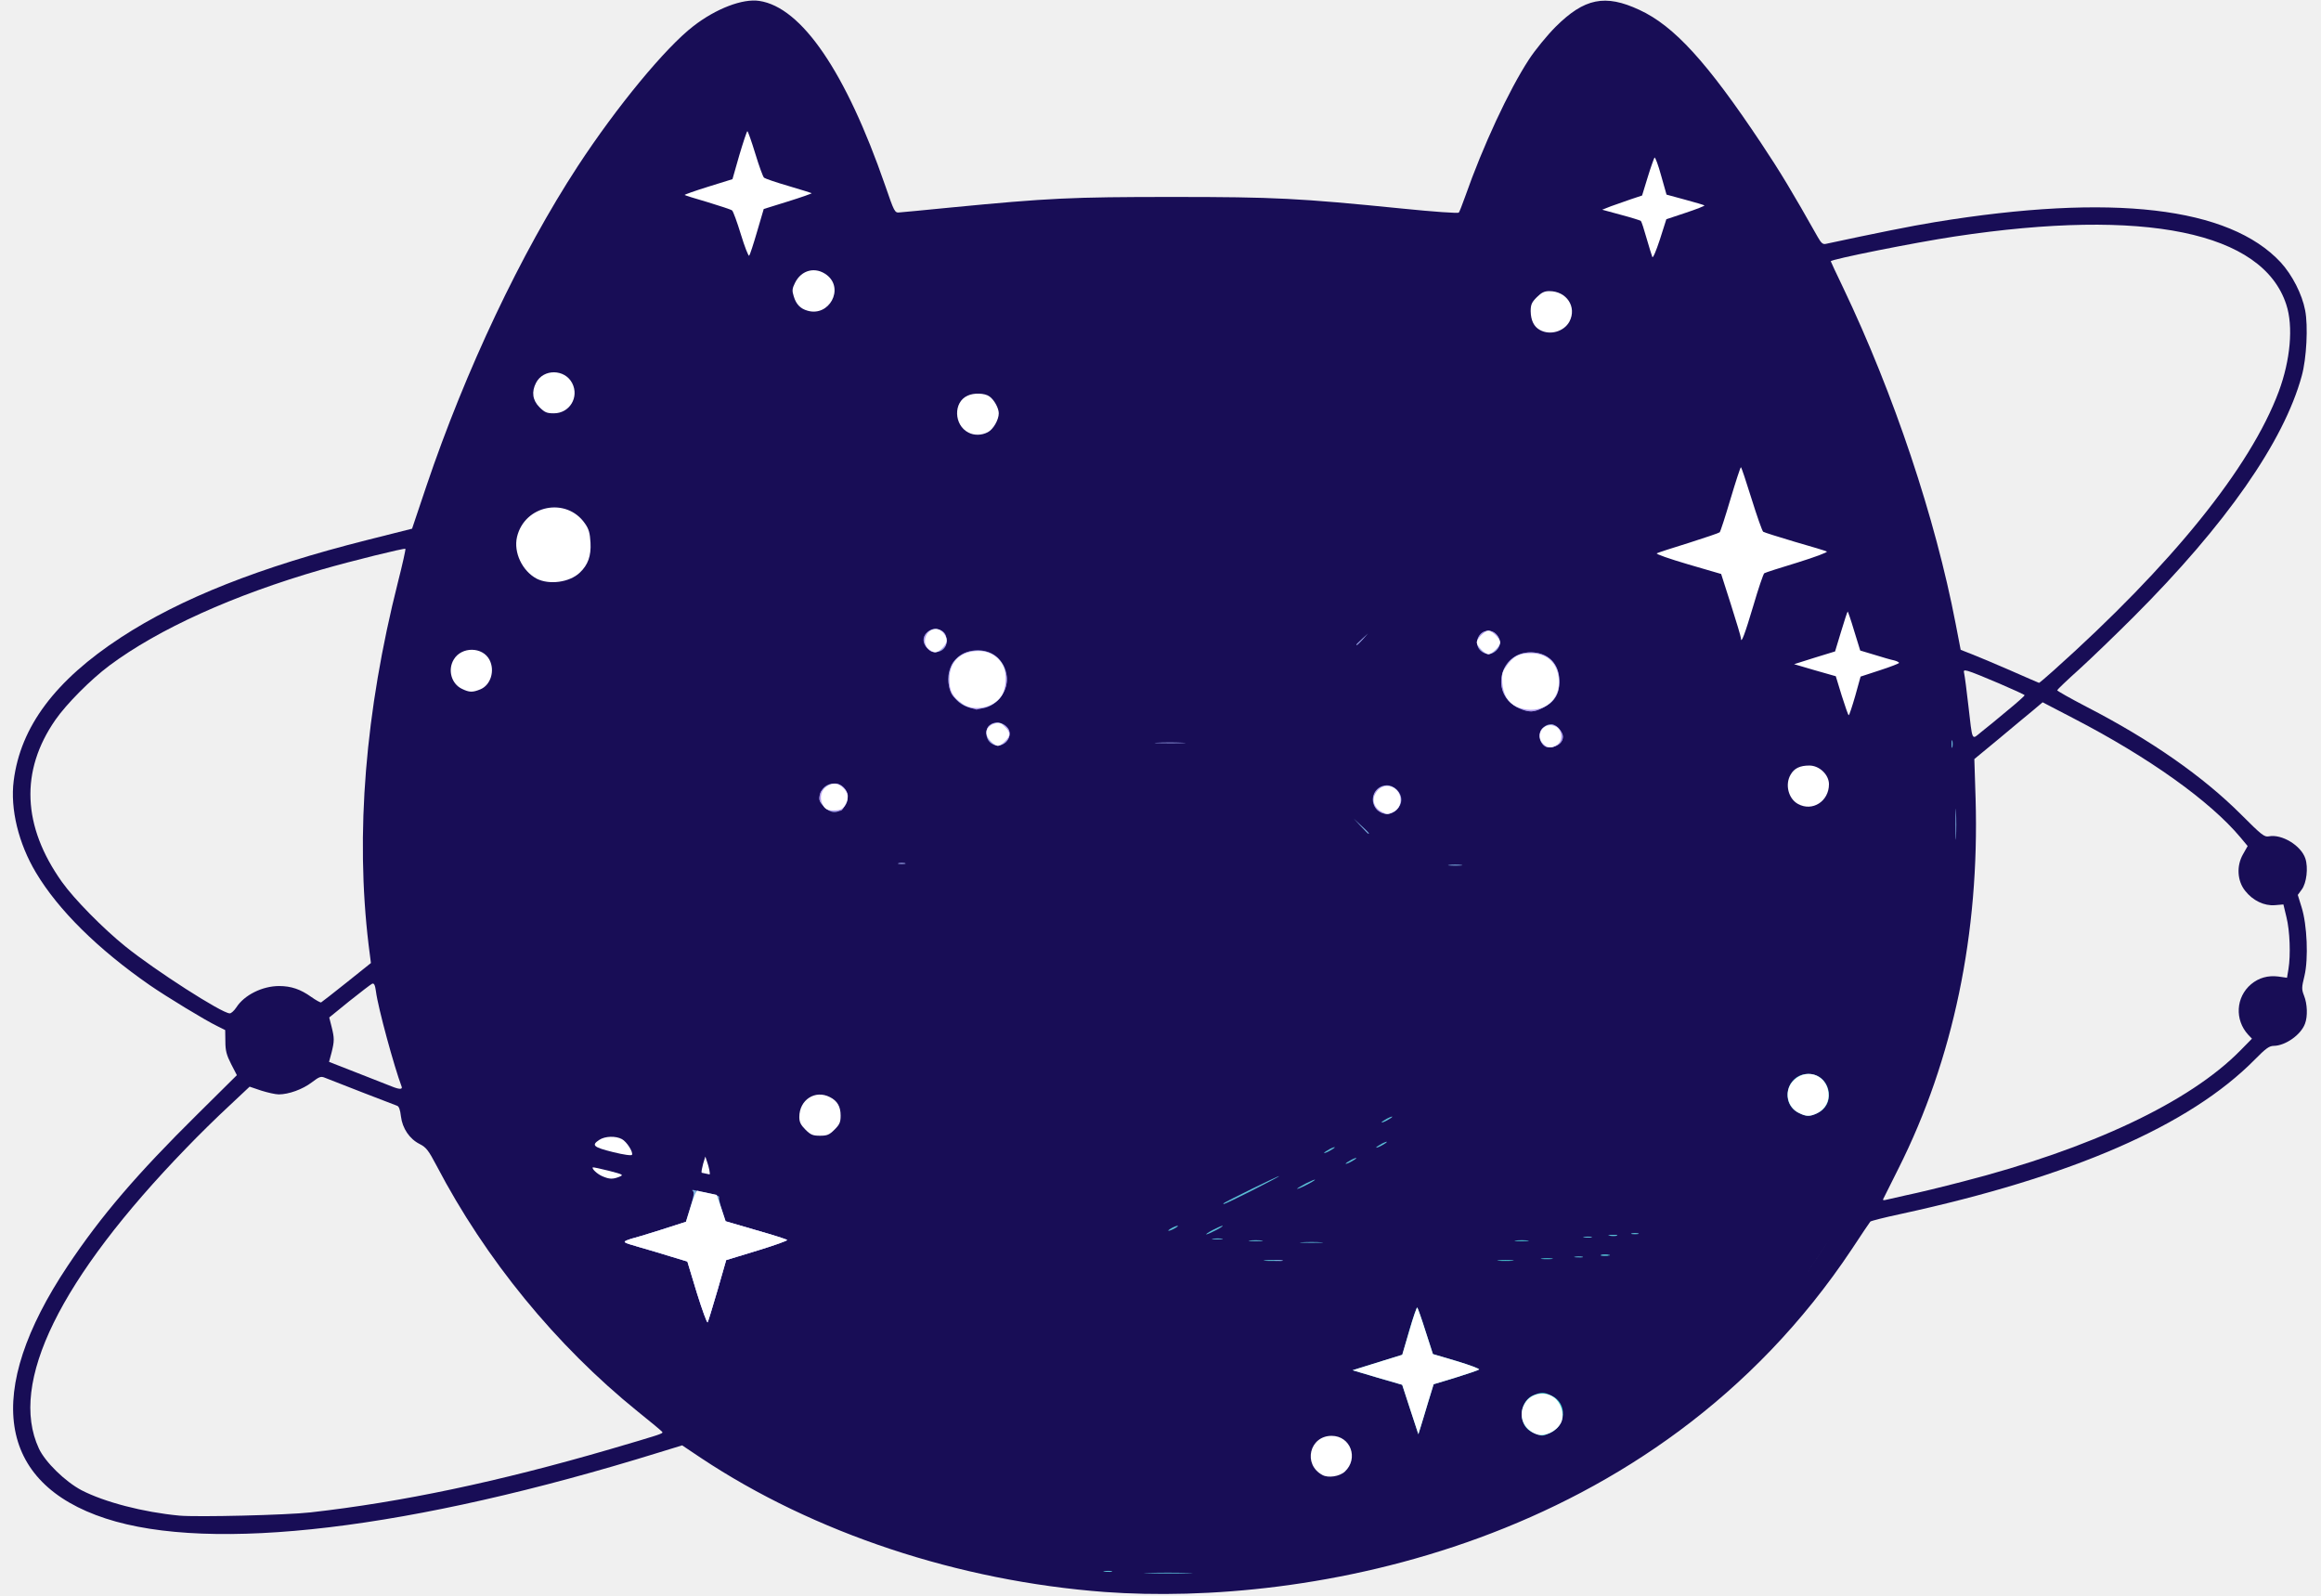
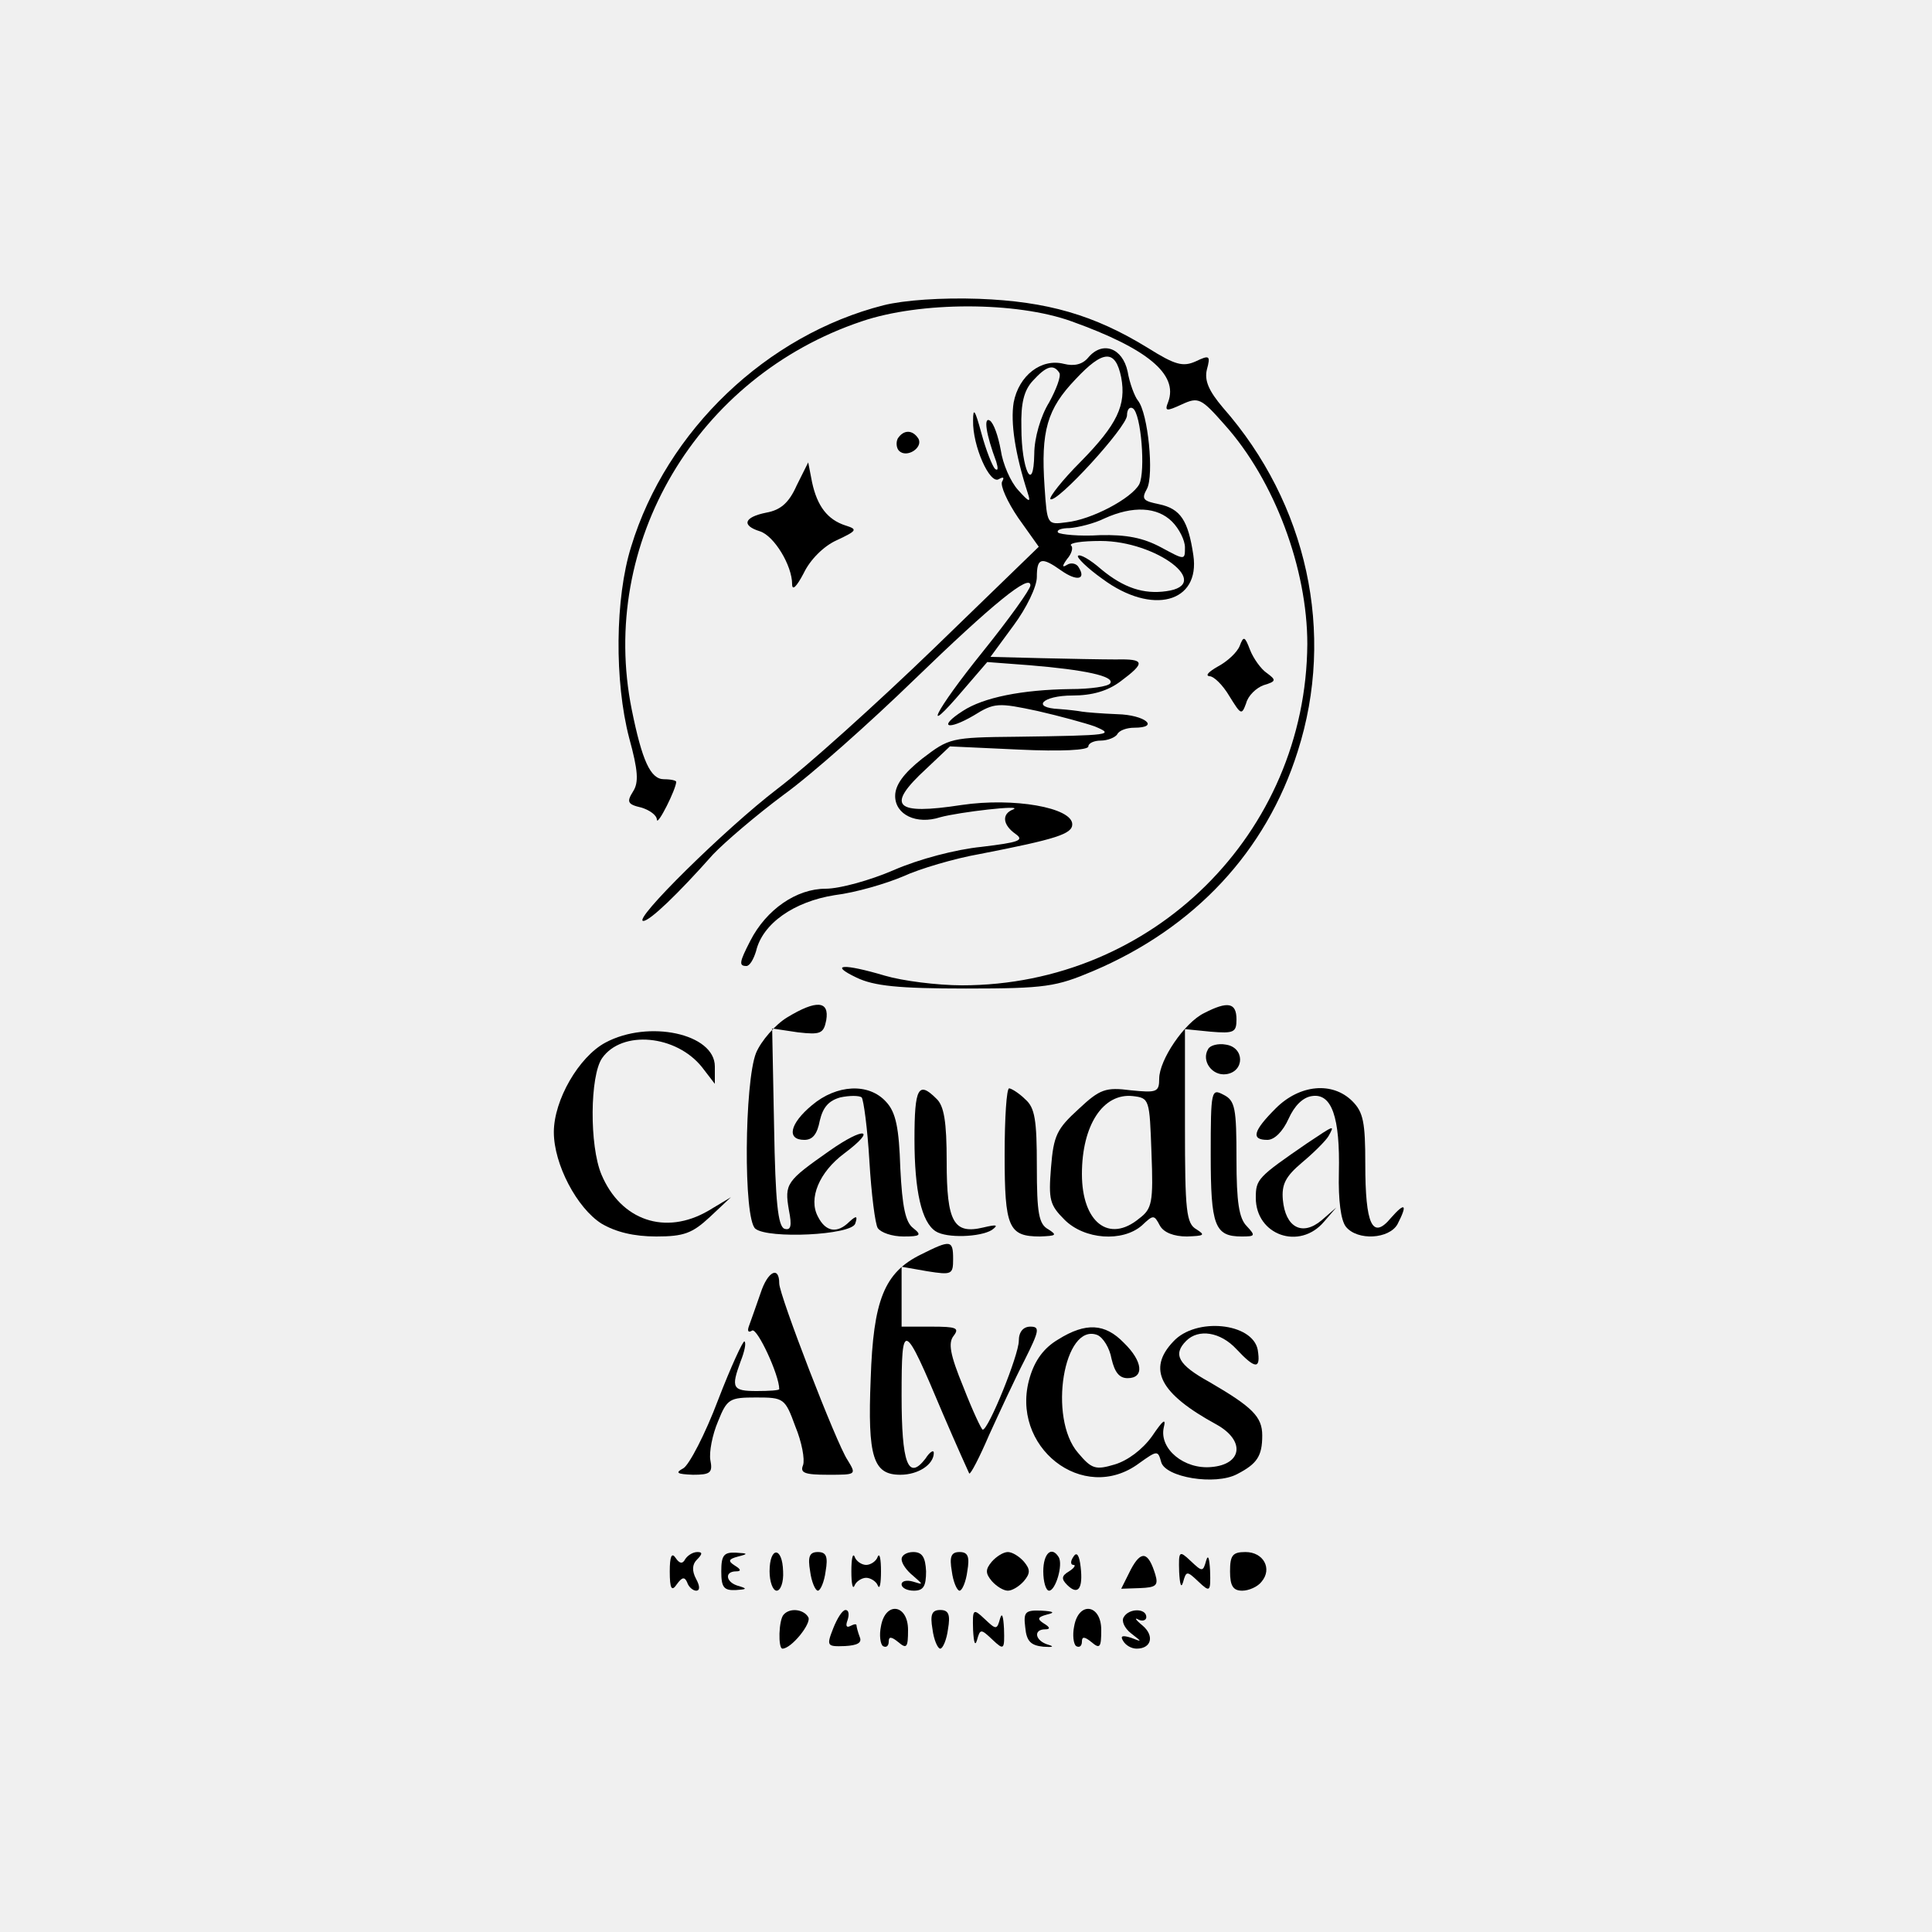
- <svg xmlns="http://www.w3.org/2000/svg" version="1.1" width="128" height="88">
-   <svg width="128" height="88" class="img-fluid" viewBox="0 0 12780 8880">
-     <defs>
-       <linearGradient id="SvgjsLinearGradient1002" x1="27.23%" x2="62.128%" y1="-7.883%" y2="79.167%" gradientUnits="userSpaceOnUse">
-         <stop offset="0%" style="stop-color:#000" />
-         <stop offset="11%" style="stop-color:#e47bf8" />
-         <stop offset="100%" style="stop-color:#3fc9cf" />
-       </linearGradient>
-     </defs>
-     <path fill="#180d56" d="M6080 8859c-814-61-1619-328-2249-747l-103-69-127 39c-1381 428-2491 561-3081 368-604-197-680-703-212-1405 187-280 384-510 724-846l218-216-32-62c-25-49-32-74-32-125l-1-64-44-22c-65-31-285-165-376-228-288-200-509-418-633-626-97-162-144-354-124-511 38-301 231-559 597-798 334-218 771-391 1370-542l250-63 80-238c218-645 527-1297 842-1779 216-330 488-660 644-780C3916 48 4065-9 4157 5c236 35 482 396 700 1025 52 151 54 155 81 152 15-1 142-13 282-27 548-53 674-59 1235-59 575 0 704 7 1284 65 167 17 307 27 311 22 4-4 19-44 35-88 99-282 243-592 356-765 34-52 101-134 148-181 160-159 275-183 466-94 193 89 377 291 677 741 108 162 174 272 315 522 20 35 29 43 46 39 260-56 483-101 607-121 985-161 1637-85 1924 224 64 70 119 177 136 267 17 87 8 268-19 365-100 366-422 827-936 1341-100 100-236 231-303 292-67 60-122 113-122 116 0 4 73 45 163 92 359 185 649 388 860 599 115 115 130 127 155 122 72-14 179 51 203 123 17 51 7 137-20 173l-22 30 21 68c31 97 39 288 16 383-16 65-16 74-2 110 18 45 21 115 5 156-23 62-109 122-174 123-25 0-45 15-105 76-362 367-1015 652-1973 860-89 19-164 38-167 42-4 4-49 72-102 152-1104.26 1660.902-3040.998 1989.747-4158 1909Zm4045-1981c-309.216 466.318 11.675-17.304 0 0zM1660 8416c506-57 1044-170 1665-351 283-83 296-87 293-96-2-4-64-56-138-115-454-367-846-846-1119-1368-45-85-57-101-94-120-56-28-96-87-104-154-4-36-11-56-22-59-17-6-356-137-402-156-22-9-31-5-72 26-51 39-129 67-184 67-18 0-62-10-97-21l-65-22-115 108c-64 59-171 164-238 234-704 727-989 1307-820 1671 35 76 147 185 238 233 128 66 343 122 544 141 98 9 601-3 730-18zm8594-1706C0 0 0 0 10254 6710Zm291-60c55-11 195-45 310-75 713-183 1262-442 1544-729l65-66-21-22c-76-83-69-209 16-281 43-36 94-50 151-43l49 7 8-48c13-78 8-213-11-289l-17-71-47 4c-59 5-123-25-166-80-44-55-49-138-12-203l26-46-40-48c-170-203-511-446-928-662l-173-90-52 44c-29 23-114 95-190 158l-138 114 7 221c22 747-124 1450-429 2057-45 90-84 167-86 172-2 4 5 6 15 3 11-3 64-15 119-27zm-8378-603c-41-108-132-441-143-530-5-35-10-47-21-43-7 3-64 47-127 97l-112 91 13 51c16 64 16 80 0 144l-14 52 156 61c86 34 172 67 191 75 44 18 63 18 57 2zm-920-441c44-69 145-119 238-119 67 0 119 18 178 60 27 19 52 33 56 31s68-52 142-111l135-108-13-102c-74-616-19-1296 164-2020 25-98 43-180 41-183-6-5-298 67-468 116-491 142-906 330-1180 534-104 78-239 214-300 302-197 284-184 591 36 901 69 97 231 261 354 360 165 133 537 372 580 372 8 1 25-15 37-33zm9856-1652c53-43 96-82 96-85 1-6-276-125-315-135-24-6-26-5-21 17 3 13 13 89 22 169 25 214 17 198 74 152 27-21 92-74 144-118zm255-221c659-589 1097-1131 1255-1554 65-175 82-363 42-484-131-404-787-539-1845-379-225 34-690 127-690 138 0 2 31 68 69 147 282 591 513 1281 626 1870l28 145 61 24c34 13 131 54 216 91 85 38 157 68 159 69 2 0 38-30 79-67z" />
-     <g fill="url(#a)" style="transform:none">
-       <path d="M6105 8749c-784-59-1543-303-2148-689l-89-57 199-68c655-224 1417-531 2107-849l230-106 145 10c456 31 1365 40 1831 20 585-26 1134-79 1609-155 85-14 156-23 158-21 6 6-42 76-150 219-512 675-1235 1180-2092 1460-370 122-641 177-1140 234-84 9-545 11-660 2z" />
-       <path d="M6930 6909c-113-5-234-11-270-15l-65-6 220-107c738-360 1668-880 2380-1331 552-350 985-653 1570-1098l43-32 7 135c6 116 4 200-10 430-6 88-38 328-61 455-68 375-172 701-330 1029-57 117-157 308-179 339-6 7-437 74-655 101-420 52-783 82-1235 101-275 11-1111 11-1415-1z" />
-     </g>
-     <g fill="#38CDCD" style="transform:none">
-       <path fill="url(#a)" d="M5811 8719c-667-88-1329-324-1854-659l-89-57 199-68c655-224 1417-531 2107-849l230-106 145 10c314 21 646 30 1116 30 617 0 971-15 1479-61 120-11 220-18 221-17 2 2-273 149-610 328-581 308-613 326-587 337 19 8 23 13 12 16-8 3-66 22-127 42-62 20-121 44-131 53-11 9-34 67-52 127-18 61-36 116-40 124-5 9-17-16-35-70-15-46-30-88-32-92-4-7-129 55-301 151l-63 34 26 28c91 95-28 250-143 186-30-16-62-65-62-93 0-13-2-23-5-23-2 0-280 146-617 325-336 179-619 325-627 324-9 0-81-9-160-20z" />
-       <path d="M8490 7983c-39-12-63-30-76-55-31-60-7-140 51-164 44-18 59-18 101 2 91 43 83 170-12 210-35 15-40 15-64 7z" />
-       <path fill="url(#a)" d="M6930 6909c-113-5-234-11-270-15l-65-6 220-107c738-360 1668-880 2380-1331 552-350 985-653 1570-1098l43-32 7 135c6 116 4 200-10 430-6 88-38 328-61 455-62 342-167 683-299 965l-41 90-367 195c-230 122-330.934 178.747-347.857 188.486-16.519 12.371-.686.277-14.229 13.494-14 0-81.914 14.02-144.914 23.02-287 39-765 77-1185 95-275 11-1111 11-1415-1z" />
-     </g>
-     <g fill="#47C6D1" style="transform:none">
-       <path fill="url(#a)" d="M4755 8456c-298-114-558-243-798-396l-89-57 199-68c655-224 1417-531 2107-849l230-106 145 10c294 20 637 30 1071 32 323 2 391 4 250 8l-195 5-1388 738c-764 405-1389 737-1390 737-1-1-65-25-142-54z" />
-       <path d="m7780 7844-45-138-138-40-138-41 38-12c21-6 83-26 138-43l101-31 38-135c22-74 42-132 45-128 3 3 24 62 46 132l41 127 132 39c73 22 129 43 125 47-5 4-63 24-131 45l-122 37-31 101c-16 56-36 118-42 139l-12 38-45-137zm493-831c20-2 54-2 75 0 20 2 3 4-38 4s-58-2-37-4zm240-10c15-2 39-2 55 0 15 2 2 4-28 4s-43-2-27-4zm335-20c12-2 30-2 40 0 9 3-1 5-23 4-22 0-30-2-17-4z" />
-       <path fill="url(#a)" d="M6930 6909c-113-5-234-11-270-15l-65-6 220-107c738-360 1668-880 2380-1331 552-350 985-653 1570-1098l43-32 7 135c6 116 4 200-10 430-8 122-66 521-77 530-2 1-640 340-1419 754l-1416 751-379-2c-208 0-471-5-584-9z" />
-       <path d="M8368 6903c17-2 47-2 65 0 17 2 3 4-33 4s-50-2-32-4z" />
-       <path fill="url(#a)" d="M6240 6869c-585-47-1241-128-1770-220-612-105-1352-279-1806-424l-111-35-7-40c-14-89-118-158-219-147l-53 7-36-113c-179-549-220-1227-117-1957 99-702 343-1465 709-2216 230-473 433-801 713-1153 298-374 511-511 669-430 103 53 231 223 349 464 82 169 113 246 194 480 49 139 68 184 88 199 26 19 29 19 364-13 480-45 539-49 914-62 521-18 975 1 1667 71 337 34 338 34 366-42 204-565 348-848 516-1015 77-77 128-103 201-103 146 1 345 154 545 420 426 566 770 1231 1028 1990 186 545 314 1122 351 1585l7 80-82 63c-899 696-1915 1350-3054 1967-474 256-1275 657-1307 654-8-1-61-6-119-10zm271-2038c23-19 24-25 27-187l3-169 73-90c97-119 101-128 87-176-19-62-42-69-240-69h-169l-26 31c-45 53-37 83 54 200l80 102v336l26 20c33 26 55 26 85 2zm1684-36c76-16 189-66 260-115 212-146 341-435 306-684-29-206-127-381-279-496-307-232-733-197-988 83-76 83-119 155-157 264-30 83-32 96-32 233s2 150 32 233c86 244 268 412 514 477 91 23 245 26 344 5zm-3082-11c93-20 236-90 311-151 173-142 278-384 263-608-21-316-235-580-542-666-111-31-269-31-379 0-458 128-679 633-460 1051 104 199 289 334 529 384 51 10 213 5 278-10z" />
-       <path d="M8888 6873c12-2 30-2 40 0 9 3-1 5-23 4-22 0-30-2-17-4zm1054-680c-108-53-68-217 53-217s160 166 51 218c-42 20-62 20-104-1z" />
-     </g>
-     <g fill="#5ABDD5" style="transform:none">
-       <path d="M6322 8753c59-2 158-2 220 0 62 1 14 3-107 3s-172-2-113-3zm-244-10c12-2 30-2 40 0 9 3-1 5-23 4-22 0-30-2-17-4z" />
-       <path fill="url(#a)" d="m3967 8066-99-63 199-68c221-75 618-220 792-289 63-25 116-44 117-43 2 1-208 114-466 251-409 218-467 251-452 262 41 32-1 9-91-50zm-300-207c-166-126-311-256-488-437-289-296-512-598-690-936l-50-96 49-48 50-49 59 19c252 80 810 228 1083 286 52 12 147 32 210 46 565 122 1516 259 2127 307 90 7 159 16 155 20-10 10-371 172-654 293-531 227-1044 424-1556 596l-203 69-92-70z" />
-       <path d="M6973 7013c20-2 54-2 75 0 20 2 3 4-38 4s-58-2-37-4zm1725-20c12-2 30-2 40 0 9 3-1 5-23 4-22 0-30-2-17-4zm145-10c9-2 25-2 35 0 9 3 1 5-18 5s-27-2-17-5zm-1665-70c28-2 76-2 105 0 28 2 5 3-53 3s-81-1-52-3zm-290-10c17-2 47-2 65 0 17 2 3 4-33 4s-50-2-32-4zm-205-10c15-2 37-2 50 0 12 2 0 4-28 4-27 0-38-2-22-4zm2065-10c12-2 30-2 40 0 9 3-1 5-23 4-22 0-30-2-17-4z" />
-       <path fill="url(#a)" d="M6240 6869c-585-47-1241-128-1770-220-612-105-1352-279-1806-424l-111-35-7-40c-14-89-118-158-219-147l-53 7-36-113c-179-549-220-1227-117-1957 99-702 343-1465 709-2216 230-473 433-801 713-1153 298-374 511-511 669-430 103 53 231 223 349 464 82 169 113 246 194 480 49 139 68 184 88 199 26 19 29 19 364-13 480-45 539-49 914-62 521-18 975 1 1667 71 337 34 338 34 366-42 204-565 348-848 516-1015 77-77 128-103 201-103 146 1 345 154 545 420 426 566 770 1231 1028 1990 186 545 314 1122 351 1585l7 80-82 63c-580 449-1177 860-1863 1281-108 66-202 122-209 124-6 1-20 10-30 20s-23 15-28 12c-6-4-10-2-10 4s-10 15-21 22c-16 8-20 8-14-1 4-6-16 0-44 15-29 14-49 30-46 35s0 12-6 16c-8 4-9 3-5-4s4-12 0-12c-17 0-2071 1096-2067 1103 2 4-4 6-14 6-10-1-65-6-123-10zm271-2038c23-19 24-25 27-187l3-169 73-90c97-119 101-128 87-176-19-62-42-69-240-69h-169l-26 31c-45 53-37 83 54 200l80 102v336l26 20c33 26 55 26 85 2zm1684-36c76-16 189-66 260-115 212-146 341-435 306-684-29-206-127-381-279-496-307-232-733-197-988 83-76 83-119 155-157 264-30 83-32 96-32 233s2 150 32 233c86 244 268 412 514 477 91 23 245 26 344 5zm-3082-11c93-20 236-90 311-151 173-142 278-384 263-608-21-316-235-580-542-666-111-31-269-31-379 0-458 128-679 633-460 1051 104 199 289 334 529 384 51 10 213 5 278-10z" />
-       <path d="M8893 6873c9-2 25-2 35 0 9 3 1 5-18 5s-27-2-17-5zm-2213-28c25-13 50-24 55-24 6 0-10 11-35 24s-49 24-55 24c-5 0 10-11 35-24zm2333 18c9-2 25-2 35 0 9 3 1 5-18 5s-27-2-17-5zm-2563-28c14-8 30-14 35-14 6 0-1 6-15 14s-29 14-35 14c-5 0 1-6 15-14zm291-139c10-9 309-156 309-151s-296 155-307 155c-3 0-4-2-2-4zm409-81c0-2 23-16 50-30 28-14 50-23 50-20 0 2-22 16-50 30-27 14-50 23-50 20zm270-139c0-3 14-12 30-21 17-9 30-13 30-11 0 3-13 12-30 21-16 9-30 13-30 11zm-120-60c0-3 14-12 30-21 17-9 30-13 30-11 0 3-13 12-30 21-16 9-30 13-30 11zm290-30c0-3 14-12 30-21 17-9 30-13 30-11 0 3-13 12-30 21-16 9-30 13-30 11zm30-140c0-3 14-12 30-21 17-9 30-13 30-11 0 3-13 12-30 21-16 9-30 13-30 11z" />
-       <path fill="url(#a)" d="M9890 4995c0-2 60-45 133-96 200-140 465-334 632-463l150-116 6 73c4 39 6 131 6 202l-1 130-5-107-6-106-457 243c-252 133-458 242-458 240z" />
-     </g>
-     <g fill="#68B6D9" style="transform:none">
-       <path fill="url(#a)" d="M3199 7442c-308-314-527-609-710-956l-50-96 49-48 50-49 59 19c251 80 806 226 1083 287 357 77 604 124 970 185 80 13 135 25 124 25-12 1-208 100-435 221-228 121-420 218-426 215-7-2-13 0-13 6s-7 36-17 67l-16 57-12-35c-6-19-17-35-23-35s-121 58-256 130l-245 130 36 37c21 21 35 38 31 38-3 0-92-89-199-198z" />
-       <path d="M8133 6913C0 0 0 0 8133 6913Z" />
-       <path fill="url(#a)" d="M4860 6713c-14-2-135-22-270-44-649-106-1433-287-1926-444l-111-35-7-40c-14-89-118-158-219-147l-53 7-36-113c-179-549-220-1227-117-1957 99-702 343-1465 709-2216 230-473 433-801 713-1153 298-374 511-511 669-430 103 53 231 223 349 464 82 169 113 246 194 480 49 139 68 184 88 199 26 19 29 19 364-13 480-45 539-49 914-62 521-18 975 1 1667 71 337 34 338 34 366-42 121-335 194-511 278-668 113-213 249-385 343-430 125-61 289 11 480 212 216 226 532 705 755 1143 314 618 555 1308 691 1974 16 79 29 149 29 156 0 11-448 255-468 255-6 0-16 23-23 50-7 28-16 50-20 50s-10-17-14-37c-3-20-10-32-13-27-12 18-5269 2804-5288 2803-11-1-30-4-44-6zm1651-1882c23-19 24-25 27-187l3-169 73-90c97-119 101-128 87-176-19-62-42-69-240-69h-169l-26 31c-45 53-37 83 54 200l80 102v336l26 20c33 26 55 26 85 2zm1684-36c76-16 189-66 260-115 212-146 341-435 306-684-29-206-127-381-279-496-307-232-733-197-988 83-76 83-119 155-157 264-30 83-32 96-32 233s2 150 32 233c86 244 268 412 514 477 91 23 245 26 344 5zm-3082-11c93-20 236-90 311-151 173-142 278-384 263-608-21-316-235-580-542-666-111-31-269-31-379 0-458 128-679 633-460 1051 104 199 289 334 529 384 51 10 213 5 278-10z" />
-       <path d="M10792 4140c0-19 2-27 5-17 2 9 2 25 0 35-3 9-5 1-5-18z" />
-     </g>
-     <g fill="#7BADDE" style="transform:none">
-       <path d="m3810 7195-53-175-86-26c-47-15-129-39-181-54-90-26-94-28-67-39 16-6 31-11 34-11s70-20 149-45l143-46 25-82c19-62 22-83 13-90-7-5-2-7 13-3 14 3 51 11 82 17 32 6 55 16 52 21-3 4 4 37 15 71l21 63 168 49c92 26 170 51 174 55 5 3-70 30-165 59l-174 53-48 167c-27 91-51 172-55 179-3 7-30-67-60-163zm3218-182c12-2 30-2 40 0 9 3-1 5-23 4-22 0-30-2-17-4z" />
-       <path fill="url(#a)" d="M2687 6818c-96-146-160-254-216-366l-32-63 50-48 49-48 59 19c149 47 517 150 696 194 108 27 197 51 197 54s-160 91-355 194c-195 104-352 193-349 197 3 5 3 9 0 9-2 0-47-64-99-142zM3489 6449c-181-41-649-168-825-224l-111-35-7-40c-14-89-118-158-219-147l-53 7-36-113c-179-549-220-1227-117-1957 99-702 343-1465 709-2216 230-473 433-801 713-1153 298-374 511-511 669-430 103 53 231 223 349 464 82 169 113 246 194 480 49 139 68 184 88 199 26 19 29 19 364-13 480-45 539-49 914-62 521-18 975 1 1667 71 337 34 338 34 366-42 204-565 348-848 516-1015 77-77 128-103 201-103 146 1 345 154 545 420 349 464 638 986 881 1590 71 177 249 688 242 694-2 2-105 56-228 121-130 68-218 121-211 125 6 4-16 15-52 25-35 9-68 21-74 26s-14 6-17 2c-4-3-7-1-7 6 0 8-6 11-16 7-8-3-13-2-9 3 3 5-42 33-99 62l-104 53-42 146c-23 80-45 149-48 154-2 5-21-43-41-107-26-82-40-112-47-102s-817 445-829 445c-2 0-18-26-35-57-137-243-372-383-645-385-211-1-401 82-541 235-76 83-119 155-157 264-29 82-31 97-32 228 0 128 3 148 29 228 16 48 43 112 61 141 18 30 27 52 20 50-11-5-3743 1969-3755 1986-3 4-79-10-171-31zm3022-1618c23-19 24-25 27-187l3-169 73-90c97-119 101-128 87-176-19-62-42-69-240-69h-169l-26 31c-45 53-37 83 54 200l80 102v336l26 20c33 26 55 26 85 2zm-1398-47c93-20 236-90 311-151 173-142 278-384 263-608-21-316-235-580-542-666-111-31-269-31-379 0-458 128-679 633-460 1051 104 199 289 334 529 384 51 10 213 5 278-10z" />
-       <path d="M7998 4813c17-2 47-2 65 0 17 2 3 4-33 4s-50-2-32-4zm2816-228c0-77 2-107 3-67 2 40 2 103 0 140s-3 4-3-73zm-3309 13-40-43 43 40c39 36 47 45 39 45-2 0-21-19-42-42z" />
-     </g>
-     <g fill="#96A0E5" style="transform:none">
-       <path d="M3859 6440C0 0 0 0 3859 6440Z" />
-       <path fill="url(#a)" d="M2238 5898c-179-550-220-1228-117-1958 99-702 343-1465 709-2216 230-473 433-801 713-1153 298-374 511-511 669-430 103 53 231 223 349 464 82 169 113 246 194 480 49 139 68 184 88 199 26 19 29 19 364-13 480-45 539-49 914-62 521-18 975 1 1667 71 337 34 338 34 366-42 204-565 348-848 516-1015 77-77 128-103 201-103 146 1 345 154 545 420 112 149 313 451 410 615 129 221 372 708 344 690-8-5-4330 2281-4452 2355l-47 29 7-32c4-18 7-81 7-142-1-85-6-127-24-185-79-257-264-440-516-511-111-31-269-31-379 0-172 48-326 158-421 301-240 361-117 856 262 1053 35 17 63 34 63 37 0 8-2349 1253-2373 1257-20 4-26-6-59-109z" />
-       <path d="M4933 4803c9-2 25-2 35 0 9 3 1 5-18 5s-27-2-17-5zm2662-298c-50-49-15-135 55-135 41 0 80 39 80 80s-39 80-80 80c-19 0-40-9-55-25zm-3077-15c-25-26-29-36-24-63 8-41 39-67 80-67 69 0 101 86 51 135-33 34-70 32-107-5zm3999-348c-39-43-8-112 49-112 25 0 64 43 64 69 0 50-80 80-113 43zm-3077-12c-25-25-26-72-2-93 41-37 112-6 112 48 0 14-9 34-20 45s-31 20-45 20-34-9-45-20zm932 3c37-2 100-2 140 0 40 1 10 3-67 3s-110-1-73-3zm2012-192c-162-74-112-311 66-311 96 0 160 64 160 161 0 70-27 115-90 147-53 27-82 27-136 3zm-3049-1c-103-23-156-137-109-237 48-99 204-115 273-27 96 122-14 298-164 264zm2835-320c-40-40-11-110 45-110 32 0 65 33 65 65s-33 65-65 65c-14 0-34-9-45-20zm-3078-13c-27-29-28-61-2-87 43-43 110-14 110 48 0 57-68 82-108 39zm2388-20c0-2 15-16 33-33l32-29-29 33c-28 30-36 37-36 29z" />
-     </g>
-     <g fill="#AC96EA" style="transform:none">
-       <path d="m3810 7195-53-175-86-26c-47-15-129-39-181-54-90-26-94-28-67-39 16-6 31-11 34-11s70-20 149-45l143-46 221-3 168 49c92 26 170 51 174 55 5 3-70 30-165 59l-174 53-48 167c-27 91-51 172-55 179-3 7-30-67-60-163zm45-757C0 0 0 0 3855 6438Z" />
-       <path fill="url(#a)" d="M2067 4781c-7-67 8-448 23-596 83-796 332-1624 740-2461 230-473 433-801 713-1153 298-374 511-511 669-430 103 53 231 223 349 464 82 169 113 246 194 480 49 139 68 184 88 199 26 19 29 19 364-13 480-45 539-49 914-62 521-18 975 1 1667 71 337 34 338 34 366-42 121-335 194-511 278-668 113-213 249-385 343-430 150-73 371 56 606 355 70 88 243 335 238 339-2 2-97 52-212 112-135 71-206 114-205 123 2 9 42 25 107 42 57 15 105 30 108 32 2 3-44 21-104 41l-108 36-34 110c-19 61-37 107-41 103s-17-46-30-93-26-92-31-100c-4-8-35-22-69-31-59-17-62-17-93 1-18 10-923 492-2012 1070-1740 924-1987 1053-2040 1061-164 24-295 89-414 206-46 46-85 83-87 83-1 0-501 265-1111 588-609 324-1122 596-1139 605l-31 16-6-58z" />
-       <path d="M7597 4508c-26-23-31-81-8-106 57-67 165-4 132 77-21 50-82 65-124 29zm-3079-21c-29-30-31-38-22-73 7-25 53-54 86-54 30 0 68 38 68 69 0 24-26 80-38 82-47 9-69 3-94-24zm3998-348c-23-34-21-76 6-90 40-21 67-19 88 8 36 46 17 90-43 100-28 4-37 1-51-18zm-3070-13c-42-41-29-95 26-103 21-3 58 13 70 31 23 33-1 81-44 91-21 5-33 1-52-19zm2936-188c-179-87-86-345 110-303 71 16 113 68 117 148s-30 130-112 165c-39 17-65 14-115-10zm-3043 3c-33-8-93-49-109-75-30-47-23-146 13-187 34-40 68-56 120-58 84-4 139 36 166 122 25 76-28 167-111 192-28 8-52 14-52 14-1-1-13-4-27-8zm2835-327c-20-19-24-31-19-52 7-32 31-52 60-52s53 20 60 52c5 21 1 33-19 52-14 15-32 26-41 26s-27-11-41-26zm-3080-5c-38-42-22-95 32-105 44-8 74 16 74 60 0 24-7 36-29 49-38 22-54 21-77-4z" />
-     </g>
-     <path fill="url(#a)" d="M2164 3688c3-13 15-72 26-133 168-872 660-2028 1163-2733 201-281 408-518 535-609 126-91 239-116 324-72 103 53 231 223 349 464 82 169 113 246 194 480 49 139 68 184 88 199 26 19 29 19 364-13 496-47 533-49 948-62 248-8 438-9 548-3l169 9-1835 974c-1010 536-1838 973-1842 972-4-2-19 8-33 22-37 35-92 57-149 58-42 1-44 2-15 8 29 5-4 25-397 234-236 125-432 227-435 227-4 0-4-10-2-22zm1063-675c-2-16-4-5-4 22 0 28 2 40 4 28 2-13 2-35 0-50zM8639 262c16-30 113-110 154-127 38-16 117-21 117-7 0 4-64 40-141 80-102 53-137 68-130 54z" style="transform:none" />
-     <path fill="url(#a)" d="M2550 2376c0-3 22-61 49-128 225-564 521-1112 814-1508 375-507 620-690 800-599 162 83 352 412 528 911l48 137-52 29c-29 16-410 219-849 451l-796 423 20 34c47 80-6 174-98 174-39 0-51-5-80-34-26-26-34-43-35-73-1-22-4-29-6-16-3 16-33 37-111 79-59 31-135 72-169 91-35 19-63 32-63 29zm408-290c15-9 21-15 14-16-17 0-72 55-72 72 1 7 7 1 16-14 8-15 27-34 42-42z" style="transform:none" />
-     <path fill="#FFF" d="M7291 8208c-110-59-72-218 51-218 106 0 152 126 74 199-29 27-92 37-125 19zm1194-226c-76-26-108-106-68-172 36-62 124-74 175-23 34 35 46 95 26 132-25 47-89 77-133 63zm-705-138-45-138-138-40-138-41 38-12c21-6 83-26 138-43l100-31 40-134c21-74 41-132 44-129s24 62 46 132l41 127 132 39c73 22 129 43 125 47-5 4-63 24-131 45l-122 37-31 101c-16 56-36 118-42 139l-12 38zm-3970-649-53-175-86-26c-47-15-129-39-181-54-90-26-94-28-67-39 16-6 31-11 34-11s70-20 149-45l143-46 26-84c14-47 31.559-90.785 38.248-88.723 7.248 2.234-2.735-1.198 17.315 4.064l89.466 18.957L3947 6726l23 70 168 49c92 26 170 51 174 55 5 3-70 30-165 59l-174 53-48 167c-27 91-51 172-55 179-3 7-30-67-60-163zm-525-649c-29-12-62-43-54-50 2-1 42 7 89 19 81 21 84 23 57 34-36 14-54 13-92-3zm551.255-20.146c-2-5 2.745-28.854 8.745-50.854l12-39 11 33c7 19 18.75 67.437 11.876 66.112-14.893-2.87-14.406-3.456-43.62-9.258zM3343 6411c-109-27-122-38-76-68 32-21 91-23 126-4 26 14 63 71 56 87-2 6-46 0-106-15zm1071-125c-26-26-34-42-34-70 0-96 88-153 170-111 42 21 60 53 60 103 0 37-6 50-34 78-29 29-41 34-81 34s-52-5-81-34zm5528-93c-64-31-82-117-37-172 69-81 188-47 202 57 7 50-18 95-63 117-40 19-61 19-102-2zM7620 4517c-38-19-54-60-38-94 20-42 58-59 96-44 61 25 65 113 6 140-31 14-33 14-64-2zm-3104-29c-25-35-20-83 10-107 35-28 69-26 99 4 27 26 31 54 14 88-16 30-28 37-71 37-27 0-41-6-52-22zm5422-14c-54-29-74-109-41-164 20-35 52-50 104-50 56 0 109 51 109 104 0 95-92 154-172 110zm-1418-334c-50-50 4-128 68-98 38 18 44 79 10 102-30 21-54 20-78-4zm-3075-15c-40-40-27-87 27-100 21-5 33-1 52 19 32 31 33 50 1 81-13 14-31 25-40 25s-27-11-40-25zm4736-254-33-108-116-33-116-34 114-36 114-35 33-109c18-60 35-111 37-113 1-2 18 46 36 107l34 110 80 24c45 14 93 28 109 31 15 4 27 10 27 14 0 3-48 22-107 41l-107 35-30 108c-17 59-33 107-36 107s-20-49-39-109zm-1809 62c-49-24-75-68-80-132-3-46 0-62 20-90 39-58 72-76 138-76 92 0 150 54 157 147 7 97-60 168-157 168-25 0-60-8-78-17zm-3082-15c-57-39-75-72-75-138 0-92 54-150 147-157 65-5 121 24 150 77 26 47 21 134-10 177-45 63-149 83-212 41zm-2788-85c-58-28-80-105-45-163 43-73 161-72 199 2 31 60 7 140-51 164-44 18-62 17-103-3zm5673-218c-14-13-25-31-25-40 0-21 44-65 65-65s65 44 65 65-44 65-65 65c-9 0-27-11-40-25zm-3075-3c-43-35-15-112 41-112 27 0 59 35 59 64 0 25-41 66-65 66-7 0-23-8-35-18zm4520-61c0-7-25-91-55-185l-55-172-185-54c-102-30-180-57-173-61s87-30 178-58c91-29 168-55 172-59s31-87 60-185c29-97 55-177 58-177s29 79 59 175 59 179 65 184c6 4 85 29 176 56 91 26 171 50 178 54s-66 31-162 61c-96 29-180 56-186 60-5 3-33 85-61 181-47 158-69 217-69 180zm-6702-331c-80-43-129-146-109-232 42-178 275-224 378-75 22 31 28 54 31 107 4 73-14 124-60 167-57 54-170 69-240 33zm2403-813c-81-41-85-169-5-205 35-17 96-15 122 4 26 18 52 65 52 94 0 36-31 90-61 105-34 18-76 19-108 2zm-2387-141c-39-39-45-86-19-136 41-79 160-77 201 2 40 78-14 168-102 168-39 0-51-5-80-34zm5567-430c-33-18-50-53-51-104 0-37 6-50 34-78 26-26 42-34 70-34 96 0 154 88 112 169-30 56-108 79-165 47zm-4075-107c-40-11-64-36-77-80-10-31-9-43 7-75 36-73 115-92 178-43 97 76 12 233-108 198zm4701-299c-3-8-18-55-32-104-14-50-28-93-32-97-5-3-55-19-112-34l-103-28 48-19c27-10 77-27 111-39l63-21 31-101c17-56 35-105 38-110 4-4 21 41 37 100l30 106 103 28c57 15 105 30 108 32 2 3-44 21-104 41l-108 36-36 113c-21 64-39 106-42 97zm-5072-125c-21-69-43-129-49-134s-67-25-136-46c-69-20-127-38-128-40-2-2 57-23 131-46l135-42 38-133c22-74 42-134 45-134s23 56 44 125 43 130 49 134c6 5 67 26 136 46s127 39 129 40c1 2-58 23-132 46l-135 42-37 126c-20 69-40 130-44 134s-25-49-46-118z" style="transform:none" />
-   </svg>
-   <style>@media (prefers-color-scheme: light) { :root { filter: none; } }
- @media (prefers-color-scheme: dark) { :root { filter: none; } }
- </style>
+ <svg xmlns="http://www.w3.org/2000/svg" version="1.0" width="300pt" height="300pt" viewBox="0 0 300 300" preserveAspectRatio="xMidYMid meet">
+   <g transform="translate(0,300) scale(0.1,-0.1)" fill="#000000" stroke="none">
+     <path d="M1372 2526 c-181 -46 -337 -194 -392 -375 -25 -80 -26 -209 -3 -297 14 -51 15 -69 6 -83 -10 -16 -9 -20 13 -25 13 -4 24 -12 24 -19 1 -10 30 48 30 59 0 2 -8 4 -19 4 -21 0 -34 29 -50 108 -52 258 101 517 357 603 91 31 240 31 326 0 117 -42 166 -82 150 -125 -6 -15 -3 -15 21 -4 26 12 30 10 67 -32 77 -86 128 -223 128 -340 -2 -294 -240 -530 -536 -530 -39 0 -93 7 -120 15 -64 19 -88 18 -44 -3 27 -13 65 -17 170 -17 124 0 140 3 197 27 158 67 269 186 318 341 59 184 15 385 -116 534 -22 26 -29 42 -25 59 6 22 4 23 -17 13 -20 -9 -32 -6 -75 21 -83 51 -156 72 -262 76 -58 2 -116 -2 -148 -10z" />
+     <path d="M1690 2445 c-9 -11 -22 -14 -38 -10 -35 9 -70 -18 -78 -60 -5 -31 2 -79 22 -141 5 -15 2 -14 -15 5 -12 13 -24 41 -27 62 -4 22 -11 42 -17 46 -10 6 -6 -21 10 -64 3 -10 3 -15 -2 -11 -4 4 -14 29 -21 55 -10 37 -13 41 -13 20 -1 -39 26 -100 40 -91 7 4 9 3 5 -4 -3 -6 8 -31 25 -56 l32 -45 -162 -157 c-89 -86 -199 -185 -244 -219 -81 -62 -226 -205 -208 -205 10 0 53 41 108 103 18 19 67 61 110 93 43 31 134 112 203 179 122 118 180 165 180 146 0 -6 -33 -52 -74 -103 -75 -93 -97 -138 -30 -59 l37 43 66 -5 c85 -7 132 -17 125 -28 -3 -5 -31 -9 -62 -9 -75 -1 -135 -13 -167 -34 -39 -25 -24 -31 17 -7 32 20 38 20 99 7 35 -8 75 -19 89 -24 31 -13 26 -14 -120 -16 -104 -1 -106 -2 -148 -34 -29 -23 -42 -41 -42 -58 0 -29 33 -45 70 -33 29 8 132 20 113 12 -18 -7 -16 -24 4 -38 14 -10 5 -13 -53 -20 -40 -4 -97 -19 -136 -36 -37 -16 -84 -29 -106 -29 -45 0 -92 -32 -117 -81 -17 -33 -18 -39 -6 -39 5 0 11 10 15 23 10 43 59 77 122 87 33 4 80 18 106 29 26 12 80 28 120 35 118 23 143 31 143 46 0 26 -91 42 -172 30 -104 -16 -118 -2 -55 56 l37 35 108 -5 c64 -3 107 -1 107 5 0 5 9 9 19 9 11 0 23 5 26 10 3 6 15 10 26 10 41 0 17 20 -26 21 -25 1 -49 3 -55 4 -5 1 -21 3 -35 4 -45 2 -26 21 20 21 31 0 55 7 75 22 39 29 38 35 -7 34 -21 0 -73 1 -116 2 l-79 2 36 49 c20 27 36 60 36 75 0 30 7 32 38 10 24 -17 39 -14 27 5 -3 6 -12 8 -18 4 -8 -5 -8 -2 0 9 7 8 10 18 6 21 -3 4 17 7 46 7 87 0 176 -68 102 -78 -35 -5 -66 5 -101 34 -17 15 -33 24 -36 21 -3 -2 14 -19 38 -36 77 -57 152 -37 141 37 -8 54 -20 72 -53 79 -25 5 -28 8 -19 24 11 21 2 117 -14 137 -5 6 -13 27 -16 45 -8 37 -39 48 -61 22z m51 -31 c8 -43 -6 -73 -63 -131 -29 -29 -49 -55 -47 -58 9 -8 119 112 119 130 0 9 4 14 9 11 13 -8 20 -98 10 -118 -12 -22 -74 -55 -113 -59 -30 -4 -30 -4 -34 55 -6 87 4 121 48 167 43 46 62 47 71 3z m-96 7 c3 -5 -5 -26 -16 -46 -13 -21 -23 -55 -23 -80 -1 -63 -20 -25 -20 41 -1 38 4 58 18 73 21 23 32 26 41 12z m175 -231 c11 -11 20 -29 20 -40 0 -20 0 -20 -37 0 -28 15 -54 20 -95 19 -32 -2 -61 1 -65 4 -3 4 5 7 18 7 13 1 38 7 54 15 44 20 82 18 105 -5z" />
+     <path d="M1394 2319 c-3 -6 -2 -15 2 -19 12 -12 38 5 30 19 -9 14 -23 14 -32 0z" />
+     <path d="M1237 2246 c-12 -27 -25 -38 -47 -42 -35 -7 -39 -20 -10 -29 22 -7 50 -53 50 -82 0 -11 7 -4 18 17 10 21 31 42 51 51 32 15 33 17 14 23 -28 9 -44 30 -52 67 l-6 31 -18 -36z" />
+     <path d="M1925 1997 c-4 -10 -19 -24 -34 -32 -14 -8 -20 -14 -13 -15 7 0 21 -14 31 -31 18 -29 19 -30 26 -11 3 12 16 24 27 28 20 6 20 8 5 19 -9 6 -21 23 -26 36 -8 21 -10 22 -16 6z" />
+     <path d="M1222 1420 c-18 -11 -40 -36 -48 -55 -18 -45 -20 -258 -1 -273 20 -16 149 -10 155 8 4 12 2 13 -9 3 -19 -19 -37 -16 -49 8 -15 28 2 69 41 98 52 39 31 42 -23 4 -67 -47 -70 -51 -63 -92 5 -25 3 -32 -7 -29 -10 4 -14 42 -16 158 l-3 153 40 -6 c35 -4 40 -2 44 19 5 30 -15 32 -61 4z" />
+     <path d="M1870 1427 c-31 -15 -70 -73 -70 -102 0 -21 -4 -22 -44 -18 -39 5 -48 2 -81 -29 -34 -31 -39 -41 -43 -91 -4 -50 -2 -58 21 -81 31 -31 90 -35 120 -9 18 17 19 17 28 0 6 -11 22 -17 42 -17 27 1 29 2 15 11 -16 9 -18 28 -18 161 l0 150 40 -4 c36 -3 40 -1 40 19 0 26 -13 29 -50 10z m-82 -217 c3 -77 1 -87 -19 -102 -47 -39 -89 -6 -89 69 0 76 33 126 79 121 26 -3 26 -5 29 -88z" />
+     <path d="M940 1381 c-41 -22 -80 -89 -80 -139 0 -50 36 -118 74 -142 22 -13 50 -20 85 -20 43 0 56 5 83 30 l33 31 -35 -21 c-67 -39 -136 -15 -166 56 -19 45 -18 154 1 181 31 44 115 36 155 -14 l20 -26 0 27 c0 51 -103 73 -170 37z" />
+     <path d="M1876 1371 c-11 -18 6 -42 28 -39 29 4 29 42 -1 46 -11 2 -24 -1 -27 -7z" />
+     <path d="M1261 1284 c-35 -29 -40 -54 -12 -54 13 0 20 9 24 30 5 21 14 31 32 36 14 3 29 3 33 0 3 -4 9 -48 12 -99 3 -51 9 -98 13 -104 5 -7 22 -13 40 -13 26 0 29 2 15 13 -12 9 -17 33 -20 93 -2 63 -7 87 -22 103 -27 30 -77 27 -115 -5z" />
+     <path d="M1420 1231 c0 -80 11 -129 33 -143 17 -11 69 -9 87 2 11 8 8 9 -13 4 -46 -11 -57 8 -57 102 0 62 -4 87 -16 98 -28 28 -34 17 -34 -63z" />
+     <path d="M1560 1207 c0 -113 6 -127 55 -127 25 1 27 2 13 11 -15 8 -18 25 -18 98 0 72 -3 91 -18 104 -10 10 -22 17 -25 17 -4 0 -7 -46 -7 -103z" />
+     <path d="M1880 1207 c0 -110 6 -127 48 -127 21 0 22 1 8 16 -12 12 -16 37 -16 104 0 79 -2 91 -20 100 -19 10 -20 8 -20 -93z" />
+     <path d="M1981 1279 c-35 -35 -39 -49 -13 -49 11 0 24 13 33 33 9 20 22 33 36 35 31 5 44 -33 42 -119 -1 -43 3 -74 11 -84 18 -22 67 -19 80 4 16 31 12 35 -10 10 -29 -35 -40 -11 -40 84 0 64 -3 80 -20 97 -31 31 -82 26 -119 -11z" />
+     <path d="M2030 1225 c-77 -53 -80 -56 -80 -85 0 -58 68 -82 106 -37 l19 22 -23 -20 c-30 -25 -56 -11 -60 32 -2 24 4 36 30 58 18 15 37 34 41 41 10 18 9 17 -33 -11z" />
+     <path d="M1430 1052 c-57 -28 -74 -71 -78 -193 -5 -122 4 -149 46 -149 28 0 52 16 52 34 0 5 -6 2 -13 -9 -27 -35 -37 -7 -37 98 0 118 3 117 64 -28 21 -49 40 -91 41 -93 2 -2 16 25 31 60 16 35 40 87 55 116 23 46 24 52 9 52 -11 0 -18 -8 -18 -22 0 -22 -47 -138 -56 -138 -2 0 -16 30 -30 66 -21 51 -24 69 -15 80 9 12 4 14 -35 14 l-46 0 0 46 0 47 40 -7 c38 -6 40 -5 40 19 0 30 -4 30 -50 7z" />
+     <path d="M1181 992 c-7 -20 -15 -43 -18 -51 -3 -8 -1 -11 5 -7 8 4 42 -69 42 -91 0 -2 -16 -3 -35 -3 -38 0 -40 5 -25 46 6 15 9 29 6 31 -2 2 -21 -39 -41 -91 -20 -53 -45 -101 -54 -106 -13 -7 -10 -9 15 -10 27 0 31 3 27 23 -2 12 3 39 12 60 14 35 18 37 59 37 43 0 45 -1 61 -45 10 -24 15 -51 12 -60 -5 -12 2 -15 39 -15 44 0 44 0 30 23 -17 25 -106 256 -106 274 0 28 -18 19 -29 -15z" />
+     <path d="M1643 920 c-22 -13 -36 -32 -44 -59 -32 -107 83 -198 170 -133 28 20 29 20 34 2 6 -24 84 -37 118 -19 31 16 39 28 39 60 0 29 -15 44 -82 83 -49 27 -57 43 -36 64 19 19 53 14 78 -13 29 -31 38 -32 33 -1 -8 42 -96 51 -131 13 -41 -43 -21 -81 67 -129 45 -25 40 -62 -8 -66 -42 -4 -81 28 -74 61 4 16 -1 12 -18 -13 -15 -21 -38 -38 -58 -44 -30 -9 -36 -7 -57 18 -47 54 -22 203 30 183 9 -4 19 -20 22 -37 5 -21 12 -30 25 -30 26 0 24 26 -6 55 -29 30 -59 32 -102 5z" />
+     <path d="M1040 560 c0 -27 3 -32 11 -20 8 11 12 12 16 3 2 -7 9 -13 14 -13 6 0 6 7 0 18 -7 13 -6 23 1 30 9 9 9 12 1 12 -7 0 -15 -5 -19 -11 -4 -8 -9 -7 -15 2 -6 9 -9 2 -9 -21z" />
+     <path d="M1120 560 c0 -25 4 -30 23 -29 16 1 18 2 5 6 -21 5 -24 23 -5 23 8 0 8 3 -2 9 -11 7 -10 10 5 14 16 4 16 5 -3 6 -19 1 -23 -4 -23 -29z" />
+     <path d="M1195 560 c0 -16 5 -30 11 -30 6 0 11 13 10 30 -1 39 -21 39 -21 0z" />
+     <path d="M1258 560 c2 -16 8 -30 12 -30 4 0 10 14 12 30 4 23 1 30 -12 30 -13 0 -16 -7 -12 -30z" />
+     <path d="M1322 560 c0 -19 2 -29 5 -22 2 6 11 12 18 12 7 0 16 -6 18 -12 3 -7 5 3 5 22 0 19 -2 29 -5 23 -2 -7 -11 -13 -18 -13 -7 0 -16 6 -18 13 -3 6 -5 -4 -5 -23z" />
+     <path d="M1400 579 c0 -7 8 -18 18 -26 16 -14 16 -14 0 -9 -10 3 -18 1 -18 -4 0 -6 9 -10 19 -10 15 0 19 7 19 30 -1 22 -6 30 -20 30 -10 0 -18 -5 -18 -11z" />
+     <path d="M1478 560 c2 -16 8 -30 12 -30 4 0 10 14 12 30 4 23 1 30 -12 30 -13 0 -16 -7 -12 -30z" />
+     <path d="M1540 575 c-10 -12 -10 -18 0 -30 7 -8 18 -15 25 -15 7 0 18 7 25 15 10 12 10 18 0 30 -7 8 -18 15 -25 15 -7 0 -18 -7 -25 -15z" />
+     <path d="M1620 560 c0 -16 4 -30 9 -30 10 0 22 40 15 52 -11 18 -24 6 -24 -22z" />
+     <path d="M1667 583 c-5 -7 -5 -13 0 -13 4 0 1 -5 -7 -10 -12 -7 -12 -12 -3 -21 17 -17 25 -6 21 28 -2 18 -6 24 -11 16z" />
+     <path d="M1756 563 l-15 -30 29 1 c25 1 29 4 24 21 -11 36 -22 38 -38 8z" />
+     <path d="M1831 559 c1 -19 3 -26 6 -16 5 18 6 18 24 1 18 -17 19 -16 18 17 -1 19 -3 26 -6 16 -5 -18 -6 -18 -24 -1 -18 17 -19 16 -18 -17z" />
+     <path d="M1910 560 c0 -23 5 -30 19 -30 10 0 24 6 30 14 17 20 3 46 -25 46 -20 0 -24 -5 -24 -30z" />
+     <path d="M1217 493 c-8 -8 -9 -53 -2 -53 14 0 46 40 40 49 -7 12 -28 15 -38 4z" />
+     <path d="M1294 472 c-11 -28 -10 -29 18 -28 19 1 27 5 23 14 -3 8 -5 16 -5 18 0 3 -4 2 -10 -1 -6 -3 -7 1 -4 9 3 9 2 16 -3 16 -5 0 -13 -13 -19 -28z" />
+     <path d="M1368 475 c-3 -14 -1 -28 3 -31 5 -3 9 0 9 7 0 8 4 8 15 -1 13 -11 15 -8 15 19 0 40 -35 45 -42 6z" />
+     <path d="M1448 470 c2 -16 8 -30 12 -30 4 0 10 14 12 30 4 23 1 30 -12 30 -13 0 -16 -7 -12 -30z" />
+     <path d="M1511 469 c1 -19 3 -26 6 -16 5 18 6 18 24 1 18 -17 19 -16 18 17 -1 19 -3 26 -6 16 -5 -18 -6 -18 -24 -1 -18 17 -19 16 -18 -17z" />
+     <path d="M1592 473 c2 -22 9 -28 28 -30 14 -1 18 0 8 3 -21 6 -24 24 -5 24 8 0 8 3 -2 9 -11 7 -10 10 5 14 13 3 10 5 -9 6 -25 1 -28 -2 -25 -26z" />
+     <path d="M1668 475 c-3 -14 -1 -28 3 -31 5 -3 9 0 9 7 0 8 4 8 15 -1 13 -11 15 -8 15 19 0 40 -35 45 -42 6z" />
+     <path d="M1745 489 c-4 -6 1 -17 11 -25 18 -14 18 -14 0 -7 -13 4 -17 3 -12 -5 4 -7 13 -12 21 -12 23 0 28 20 9 36 -11 9 -13 13 -6 9 6 -3 12 -1 12 4 0 14 -27 14 -35 0z" />
+   </g>
</svg>
